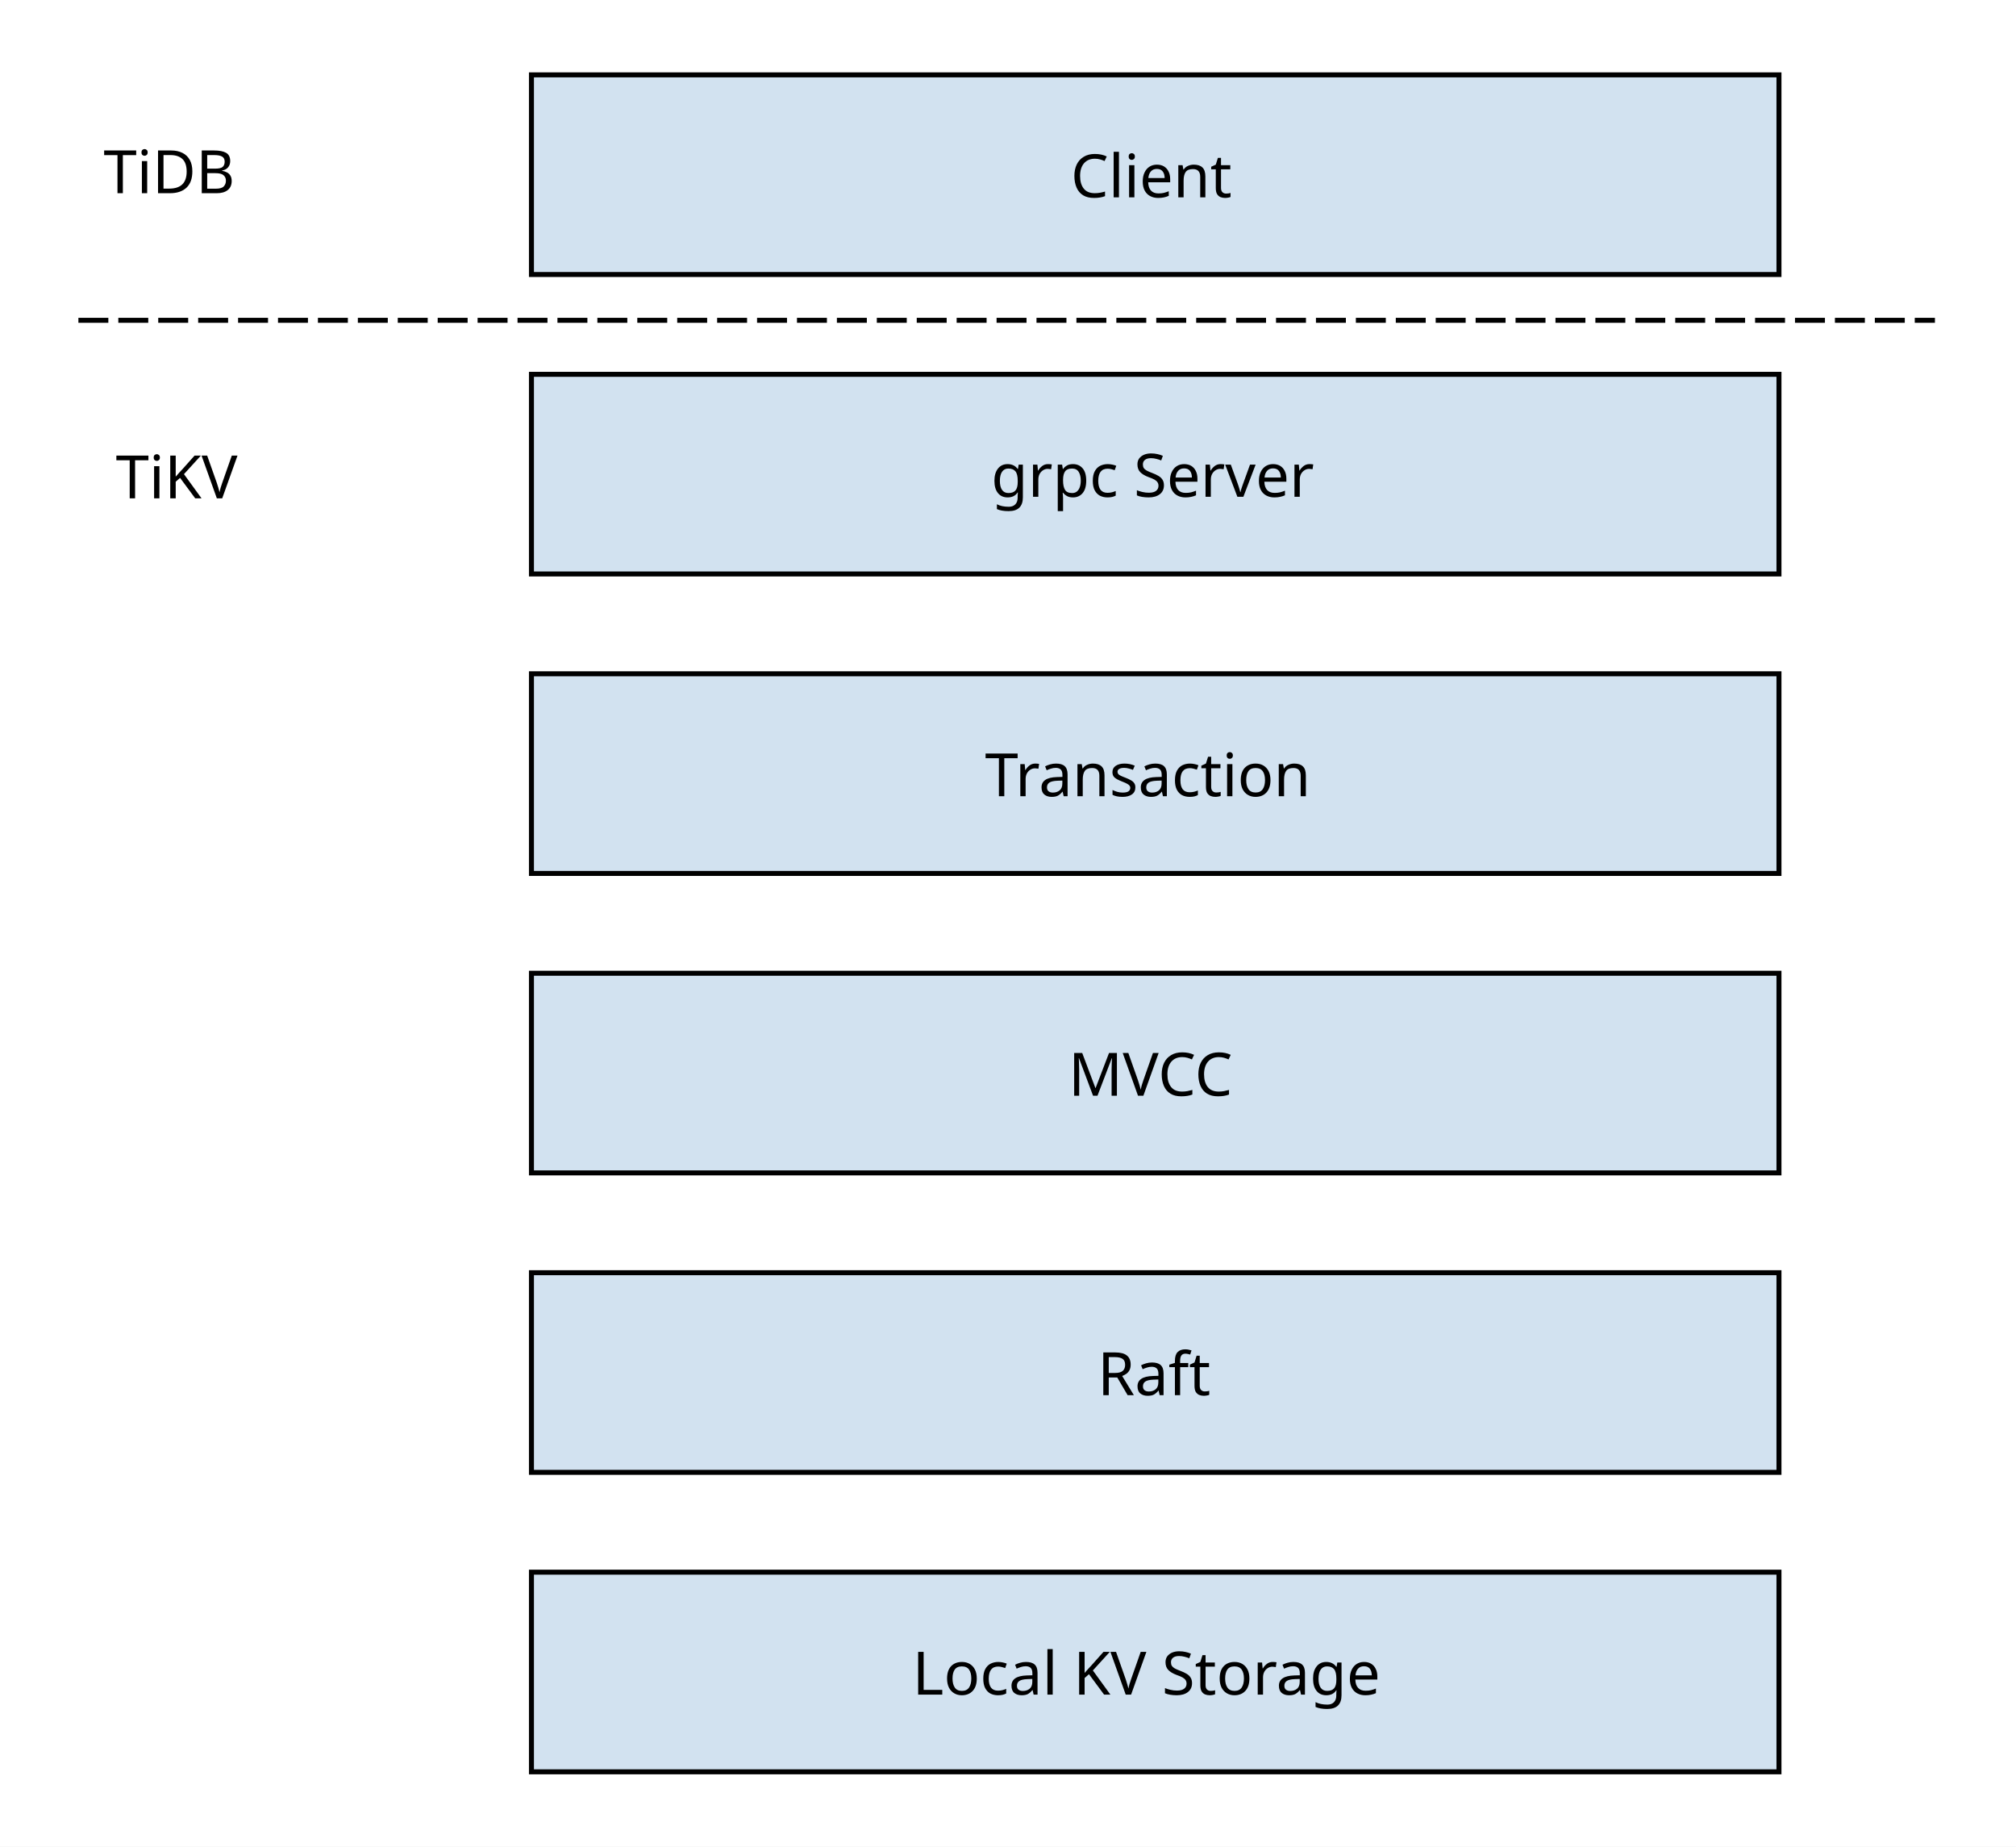
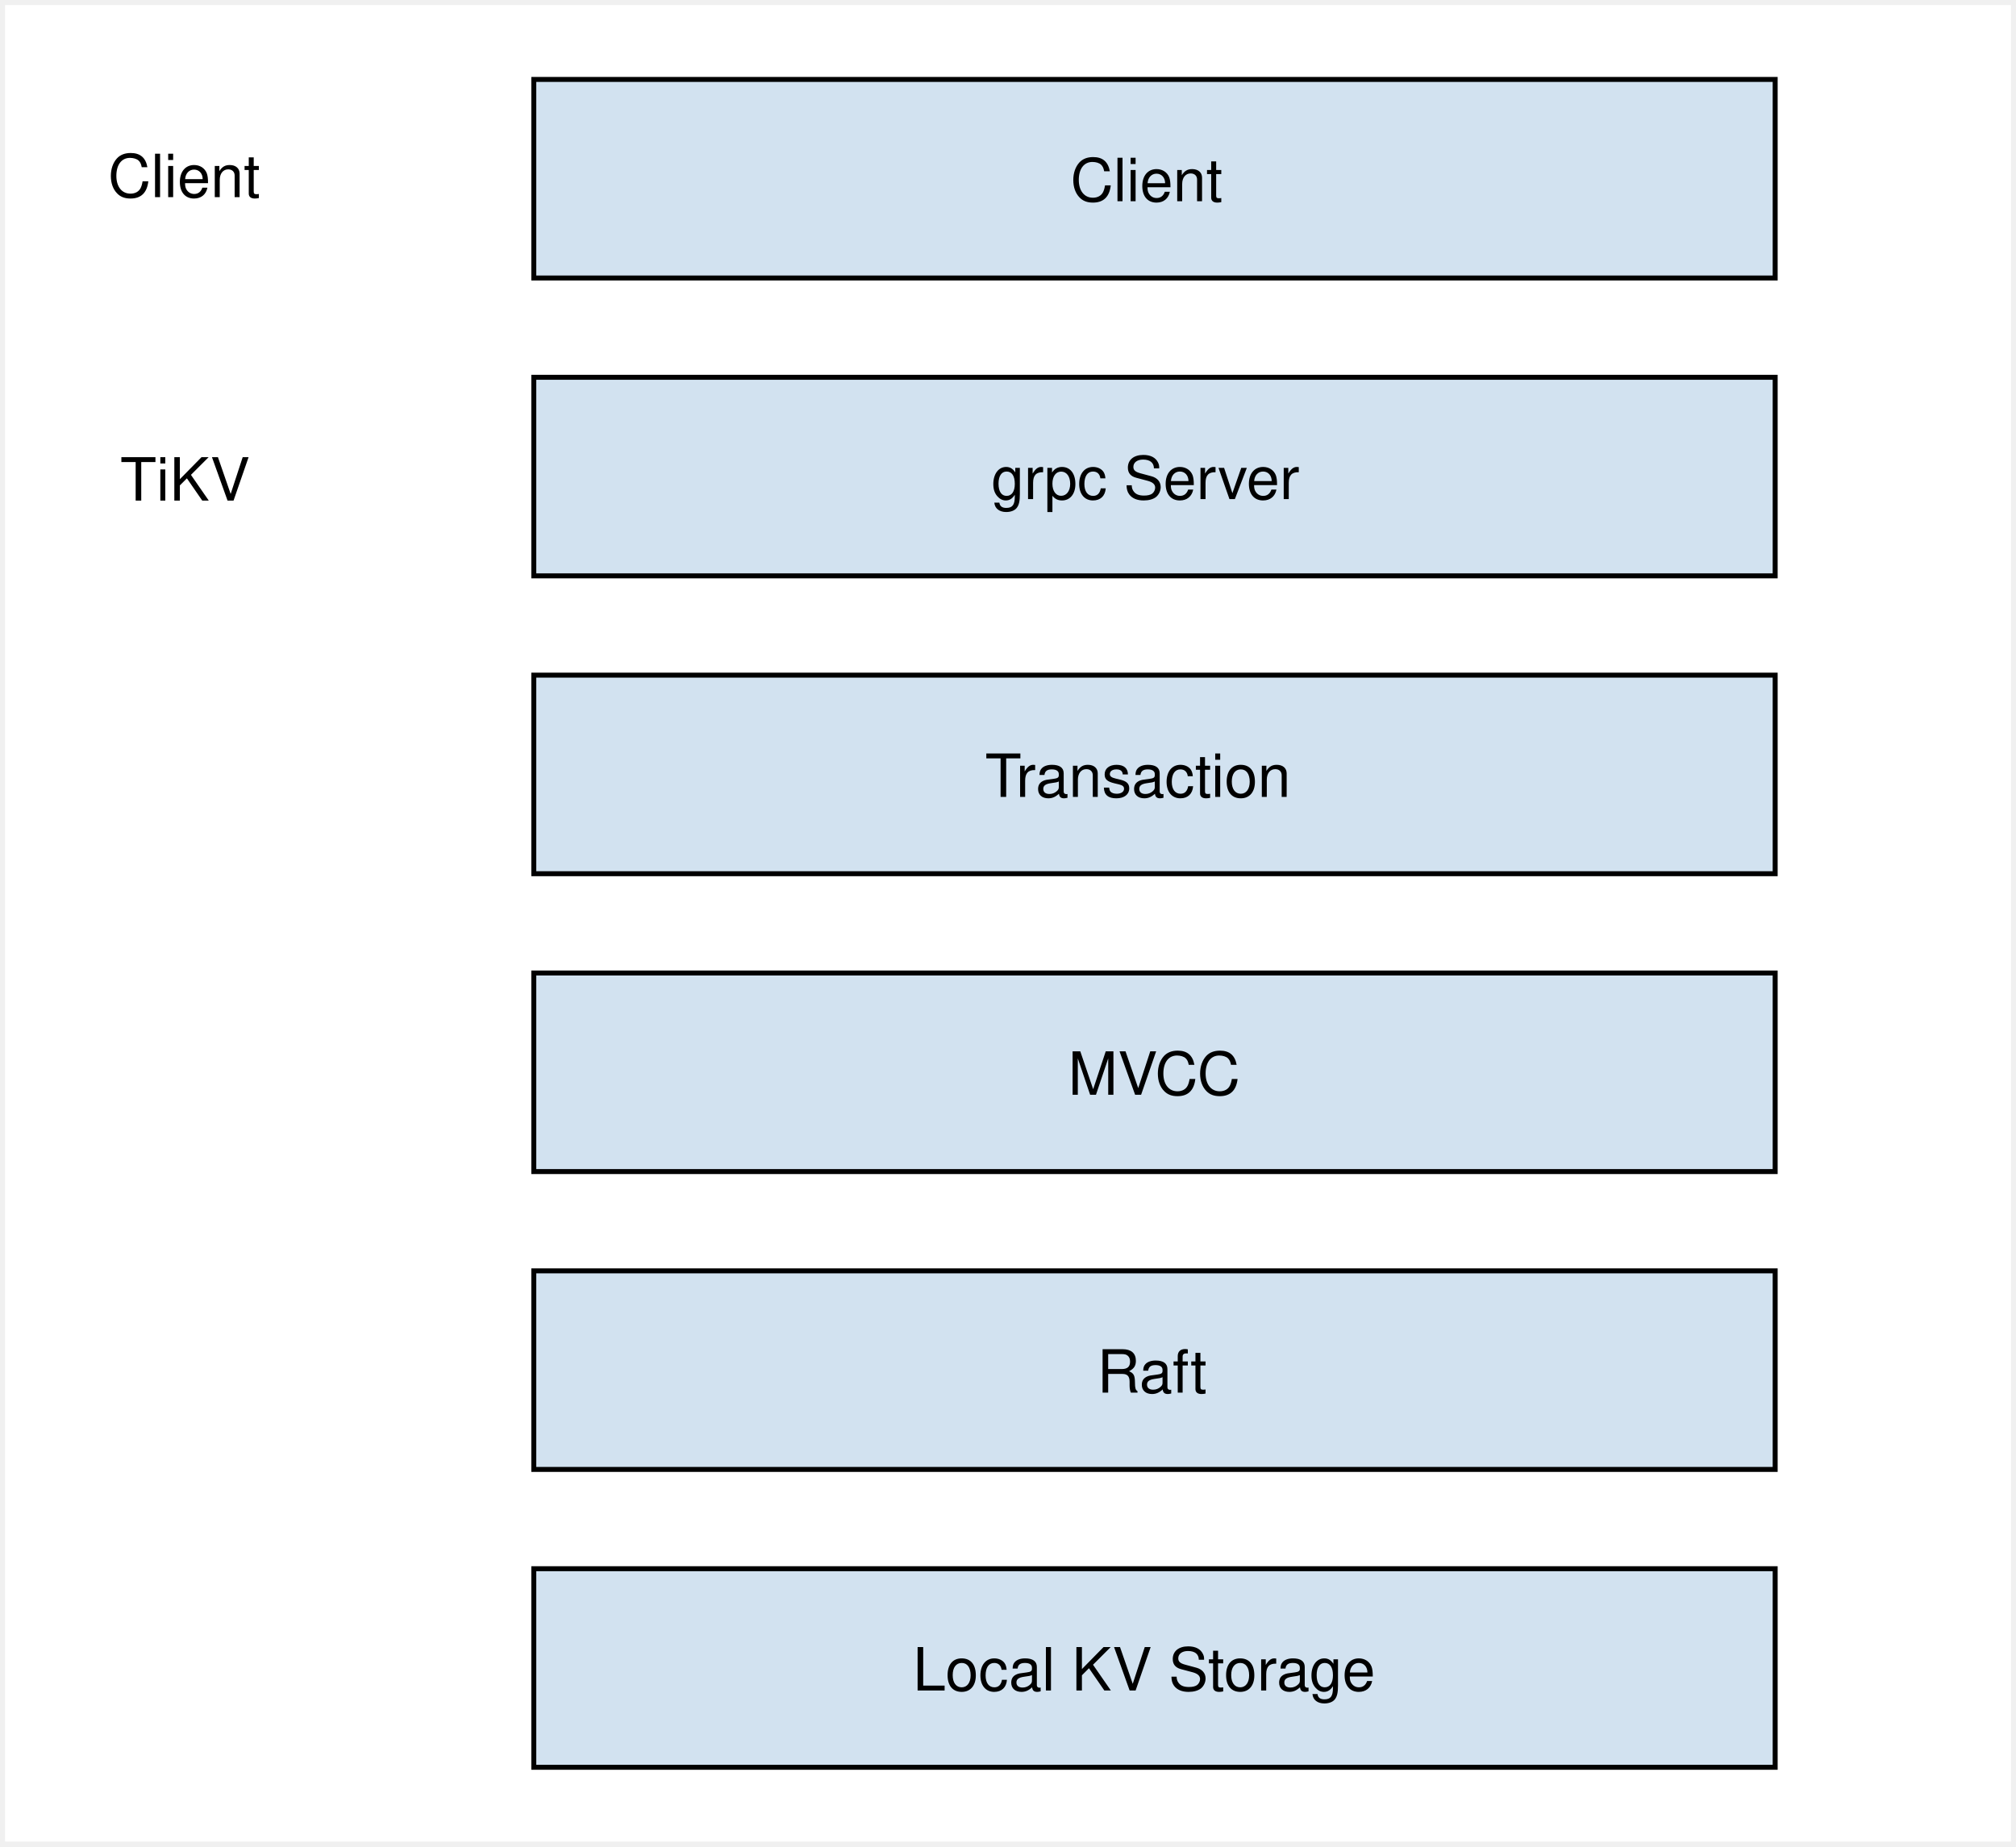
- <svg xmlns="http://www.w3.org/2000/svg" fill-opacity="1" color-rendering="auto" color-interpolation="auto" text-rendering="auto" stroke="black" stroke-linecap="square" width="404" stroke-miterlimit="10" shape-rendering="auto" stroke-opacity="1" fill="black" stroke-dasharray="none" font-weight="normal" stroke-width="1" height="370" font-family="'Dialog'" font-style="normal" stroke-linejoin="miter" font-size="12px" stroke-dashoffset="0" image-rendering="auto">
-   <defs id="genericDefs" />
-   <g>
-     <defs id="defs1">
-       <clipPath clipPathUnits="userSpaceOnUse" id="clipPath1">
-         <path d="M0 0 L404 0 L404 370 L0 370 L0 0 Z" />
-       </clipPath>
-       <clipPath clipPathUnits="userSpaceOnUse" id="clipPath2">
-         <path d="M-144 -15 L260 -15 L260 355 L-144 355 L-144 -15 Z" />
-       </clipPath>
-     </defs>
-     <g fill="white" text-rendering="geometricPrecision" shape-rendering="geometricPrecision" transform="translate(144,15)" stroke="white">
-       <rect x="-144" width="404" height="370" y="-15" clip-path="url(#clipPath2)" stroke="none" />
-     </g>
-     <g fill="rgb(210,226,240)" text-rendering="geometricPrecision" shape-rendering="geometricPrecision" transform="matrix(1,0,0,1,144,15)" stroke="rgb(210,226,240)">
-       <rect x="-37.5" width="250" height="40" y="0" clip-path="url(#clipPath2)" stroke="none" />
-     </g>
-     <g text-rendering="geometricPrecision" stroke-miterlimit="1.45" shape-rendering="geometricPrecision" transform="matrix(1,0,0,1,144,15)" stroke-linecap="butt">
-       <rect fill="none" x="-37.5" width="250" height="40" y="0" clip-path="url(#clipPath2)" />
-       <text x="70.569" xml:space="preserve" y="24.535" clip-path="url(#clipPath2)" font-family="sans-serif" stroke="none">Client</text>
-     </g>
-     <g fill="rgb(210,226,240)" text-rendering="geometricPrecision" shape-rendering="geometricPrecision" transform="matrix(1,0,0,1,144,15)" stroke="rgb(210,226,240)">
-       <rect x="-37.5" width="250" height="40" y="120" clip-path="url(#clipPath2)" stroke="none" />
-     </g>
-     <g text-rendering="geometricPrecision" stroke-miterlimit="1.45" shape-rendering="geometricPrecision" transform="matrix(1,0,0,1,144,15)" stroke-linecap="butt">
-       <rect fill="none" x="-37.5" width="250" height="40" y="120" clip-path="url(#clipPath2)" />
-       <text x="53.381" xml:space="preserve" y="144.535" clip-path="url(#clipPath2)" font-family="sans-serif" stroke="none">Transaction</text>
-     </g>
-     <g fill="rgb(210,226,240)" text-rendering="geometricPrecision" shape-rendering="geometricPrecision" transform="matrix(1,0,0,1,144,15)" stroke="rgb(210,226,240)">
-       <rect x="-37.5" width="250" height="40" y="60" clip-path="url(#clipPath2)" stroke="none" />
-     </g>
-     <g text-rendering="geometricPrecision" stroke-miterlimit="1.45" shape-rendering="geometricPrecision" transform="matrix(1,0,0,1,144,15)" stroke-linecap="butt">
-       <rect fill="none" x="-37.5" width="250" height="40" y="60" clip-path="url(#clipPath2)" />
-       <text x="54.623" xml:space="preserve" y="84.535" clip-path="url(#clipPath2)" font-family="sans-serif" stroke="none">grpc Server</text>
-     </g>
-     <g fill="rgb(210,226,240)" text-rendering="geometricPrecision" shape-rendering="geometricPrecision" transform="matrix(1,0,0,1,144,15)" stroke="rgb(210,226,240)">
-       <rect x="-37.5" width="250" height="40" y="180" clip-path="url(#clipPath2)" stroke="none" />
-     </g>
-     <g text-rendering="geometricPrecision" stroke-miterlimit="1.45" shape-rendering="geometricPrecision" transform="matrix(1,0,0,1,144,15)" stroke-linecap="butt">
-       <rect fill="none" x="-37.5" width="250" height="40" y="180" clip-path="url(#clipPath2)" />
-       <text x="70.106" xml:space="preserve" y="204.535" clip-path="url(#clipPath2)" font-family="sans-serif" stroke="none">MVCC</text>
-     </g>
-     <g fill="rgb(210,226,240)" text-rendering="geometricPrecision" shape-rendering="geometricPrecision" transform="matrix(1,0,0,1,144,15)" stroke="rgb(210,226,240)">
-       <rect x="-37.5" width="250" height="40" y="240" clip-path="url(#clipPath2)" stroke="none" />
-     </g>
-     <g text-rendering="geometricPrecision" stroke-miterlimit="1.45" shape-rendering="geometricPrecision" transform="matrix(1,0,0,1,144,15)" stroke-linecap="butt">
-       <rect fill="none" x="-37.5" width="250" height="40" y="240" clip-path="url(#clipPath2)" />
-       <text x="75.942" xml:space="preserve" y="264.535" clip-path="url(#clipPath2)" font-family="sans-serif" stroke="none">Raft</text>
-     </g>
-     <g fill="rgb(210,226,240)" text-rendering="geometricPrecision" shape-rendering="geometricPrecision" transform="matrix(1,0,0,1,144,15)" stroke="rgb(210,226,240)">
-       <rect x="-37.5" width="250" height="40" y="300" clip-path="url(#clipPath2)" stroke="none" />
-     </g>
-     <g text-rendering="geometricPrecision" stroke-miterlimit="1.45" shape-rendering="geometricPrecision" transform="matrix(1,0,0,1,144,15)" stroke-linecap="butt">
-       <rect fill="none" x="-37.5" width="250" height="40" y="300" clip-path="url(#clipPath2)" />
-       <text x="38.844" xml:space="preserve" y="324.535" clip-path="url(#clipPath2)" font-family="sans-serif" stroke="none">Local KV Storage</text>
-       <path fill="none" stroke-dasharray="6,2" d="M-128.288 49.177 L243.753 49.177" clip-path="url(#clipPath2)" />
-       <text x="-123.254" xml:space="preserve" y="23.712" clip-path="url(#clipPath2)" font-family="sans-serif" stroke="none">TiDB</text>
-       <text x="-120.805" xml:space="preserve" y="84.842" clip-path="url(#clipPath2)" font-family="sans-serif" stroke="none">TiKV</text>
+ <svg xmlns="http://www.w3.org/2000/svg" xmlns:xlink="http://www.w3.org/1999/xlink" width="406px" height="372px" viewBox="0 0 406 372" version="1.1">
+   <defs>
+     <polygon id="path-1" points="0 0 404 0 404 370 0 370" />
+     <polygon id="path-3" points="0 0 404 0 404 370 0 370" />
+     <polygon id="path-5" points="0 0 404 0 404 370 0 370" />
+     <polygon id="path-7" points="0 0 404 0 404 370 0 370" />
+     <polygon id="path-9" points="0 0 404 0 404 370 0 370" />
+     <polygon id="path-11" points="0 0 404 0 404 370 0 370" />
+     <polygon id="path-13" points="0 0 404 0 404 370 0 370" />
+     <polygon id="path-15" points="0 0 404 0 404 370 0 370" />
+     <polygon id="path-17" points="0 0 404 0 404 370 0 370" />
+     <polygon id="path-19" points="0 0 404 0 404 370 0 370" />
+     <polygon id="path-21" points="0 0 404 0 404 370 0 370" />
+     <polygon id="path-23" points="0 0 404 0 404 370 0 370" />
+     <polygon id="path-25" points="0 0 404 0 404 370 0 370" />
+     <polygon id="path-27" points="0 0 404 0 404 370 0 370" />
+     <polygon id="path-29" points="0 0 404 0 404 370 0 370" />
+     <polygon id="path-31" points="0 0 404 0 404 370 0 370" />
+     <polygon id="path-33" points="0 0 404 0 404 370 0 370" />
+     <polygon id="path-35" points="0 0 404 0 404 370 0 370" />
+     <polygon id="path-37" points="0 0 404 0 404 370 0 370" />
+     <polygon id="path-39" points="0 0 404 0 404 370 0 370" />
+     <polygon id="path-41" points="0 0 404 0 404 370 0 370" />
+   </defs>
+   <g id="页面-1" stroke="none" stroke-width="1" fill="none" fill-rule="evenodd">
+     <g id="architecture" transform="translate(1, 1)">
+       <g id="Clipped" stroke-linecap="square">
+         <mask id="mask-2" fill="white">
+           <use xlink:href="#path-1" />
+         </mask>
+         <g id="路径" />
+         <rect id="矩形" fill="#FFFFFF" fill-rule="nonzero" mask="url(#mask-2)" x="0" y="0" width="404" height="370" />
+       </g>
+       <g id="Clipped" stroke-linecap="square">
+         <mask id="mask-4" fill="white">
+           <use xlink:href="#path-3" />
+         </mask>
+         <g id="路径" />
+         <rect id="矩形" fill="#D2E2F0" fill-rule="nonzero" mask="url(#mask-4)" x="106.5" y="15" width="250" height="40" />
+       </g>
+       <g id="Clipped">
+         <mask id="mask-6" fill="white">
+           <use xlink:href="#path-5" />
+         </mask>
+         <g id="路径" />
+         <rect id="矩形" stroke="#000000" mask="url(#mask-6)" x="106.5" y="15" width="250" height="40" />
+       </g>
+       <g id="Clipped">
+         <mask id="mask-8" fill="white">
+           <use xlink:href="#path-7" />
+         </mask>
+         <g id="路径" />
+         <text id="Client" fill="#000000" fill-rule="nonzero" mask="url(#mask-8)" font-family="Helvetica" font-size="12" font-weight="normal">
+           <tspan x="214.569" y="39.535">Client</tspan>
+         </text>
+       </g>
+       <g id="Clipped" stroke-linecap="square">
+         <mask id="mask-10" fill="white">
+           <use xlink:href="#path-9" />
+         </mask>
+         <g id="路径" />
+         <rect id="矩形" fill="#D2E2F0" fill-rule="nonzero" mask="url(#mask-10)" x="106.5" y="135" width="250" height="40" />
+       </g>
+       <g id="Clipped">
+         <mask id="mask-12" fill="white">
+           <use xlink:href="#path-11" />
+         </mask>
+         <g id="路径" />
+         <rect id="矩形" stroke="#000000" mask="url(#mask-12)" x="106.5" y="135" width="250" height="40" />
+       </g>
+       <g id="Clipped">
+         <mask id="mask-14" fill="white">
+           <use xlink:href="#path-13" />
+         </mask>
+         <g id="路径" />
+         <text id="Transaction" fill="#000000" fill-rule="nonzero" mask="url(#mask-14)" font-family="Helvetica" font-size="12" font-weight="normal">
+           <tspan x="197.381" y="159.535">Transaction</tspan>
+         </text>
+       </g>
+       <g id="Clipped" stroke-linecap="square">
+         <mask id="mask-16" fill="white">
+           <use xlink:href="#path-15" />
+         </mask>
+         <g id="路径" />
+         <rect id="矩形" fill="#D2E2F0" fill-rule="nonzero" mask="url(#mask-16)" x="106.5" y="75" width="250" height="40" />
+       </g>
+       <g id="Clipped">
+         <mask id="mask-18" fill="white">
+           <use xlink:href="#path-17" />
+         </mask>
+         <g id="路径" />
+         <rect id="矩形" stroke="#000000" mask="url(#mask-18)" x="106.5" y="75" width="250" height="40" />
+       </g>
+       <g id="Clipped">
+         <mask id="mask-20" fill="white">
+           <use xlink:href="#path-19" />
+         </mask>
+         <g id="路径" />
+         <text id="grpc-Server" fill="#000000" fill-rule="nonzero" mask="url(#mask-20)" font-family="Helvetica" font-size="12" font-weight="normal">
+           <tspan x="198.623" y="99.535">grpc Server</tspan>
+         </text>
+       </g>
+       <g id="Clipped" stroke-linecap="square">
+         <mask id="mask-22" fill="white">
+           <use xlink:href="#path-21" />
+         </mask>
+         <g id="路径" />
+         <rect id="矩形" fill="#D2E2F0" fill-rule="nonzero" mask="url(#mask-22)" x="106.5" y="195" width="250" height="40" />
+       </g>
+       <g id="Clipped">
+         <mask id="mask-24" fill="white">
+           <use xlink:href="#path-23" />
+         </mask>
+         <g id="路径" />
+         <rect id="矩形" stroke="#000000" mask="url(#mask-24)" x="106.5" y="195" width="250" height="40" />
+       </g>
+       <g id="Clipped">
+         <mask id="mask-26" fill="white">
+           <use xlink:href="#path-25" />
+         </mask>
+         <g id="路径" />
+         <text id="MVCC" fill="#000000" fill-rule="nonzero" mask="url(#mask-26)" font-family="Helvetica" font-size="12" font-weight="normal">
+           <tspan x="214.106" y="219.535">MVCC</tspan>
+         </text>
+       </g>
+       <g id="Clipped" stroke-linecap="square">
+         <mask id="mask-28" fill="white">
+           <use xlink:href="#path-27" />
+         </mask>
+         <g id="路径" />
+         <rect id="矩形" fill="#D2E2F0" fill-rule="nonzero" mask="url(#mask-28)" x="106.5" y="255" width="250" height="40" />
+       </g>
+       <g id="Clipped">
+         <mask id="mask-30" fill="white">
+           <use xlink:href="#path-29" />
+         </mask>
+         <g id="路径" />
+         <rect id="矩形" stroke="#000000" mask="url(#mask-30)" x="106.5" y="255" width="250" height="40" />
+       </g>
+       <g id="Clipped">
+         <mask id="mask-32" fill="white">
+           <use xlink:href="#path-31" />
+         </mask>
+         <g id="路径" />
+         <text id="Raft" fill="#000000" fill-rule="nonzero" mask="url(#mask-32)" font-family="Helvetica" font-size="12" font-weight="normal">
+           <tspan x="219.942" y="279.535">Raft</tspan>
+         </text>
+       </g>
+       <g id="Clipped" stroke-linecap="square">
+         <mask id="mask-34" fill="white">
+           <use xlink:href="#path-33" />
+         </mask>
+         <g id="路径" />
+         <rect id="矩形" fill="#D2E2F0" fill-rule="nonzero" mask="url(#mask-34)" x="106.5" y="315" width="250" height="40" />
+       </g>
+       <mask id="mask-36" fill="white">
+         <use xlink:href="#path-35" />
+       </mask>
+       <g id="路径" />
+       <rect id="矩形" stroke="#000000" mask="url(#mask-36)" x="106.5" y="315" width="250" height="40" />
+       <mask id="mask-38" fill="white">
+         <use xlink:href="#path-37" />
+       </mask>
+       <g id="路径" />
+       <text id="Local-KV-Storage" fill="#000000" fill-rule="nonzero" mask="url(#mask-38)" font-family="Helvetica" font-size="12" font-weight="normal">
+         <tspan x="182.844" y="339.535">Local KV Storage</tspan>
+       </text>
+       <mask id="mask-40" fill="white">
+         <use xlink:href="#path-39" />
+       </mask>
+       <g id="路径" />
+       <line x1="15.711" y1="64.177" x2="387.753" y2="64.177" id="路径" stroke="#000000" stroke-dasharray="6,2" mask="url(#mask-40)" />
+       <mask id="mask-42" fill="white">
+         <use xlink:href="#path-41" />
+       </mask>
+       <g id="路径" />
+       <text id="Client" fill="#000000" fill-rule="nonzero" mask="url(#mask-42)" font-family="Helvetica" font-size="12" font-weight="normal">
+         <tspan x="20.746" y="38.712">Client</tspan>
+       </text>
+       <text id="TiKV" fill="#000000" fill-rule="nonzero" mask="url(#mask-42)" font-family="Helvetica" font-size="12" font-weight="normal">
+         <tspan x="23.195" y="99.842">TiKV</tspan>
+       </text>
    </g>
  </g>
</svg>
